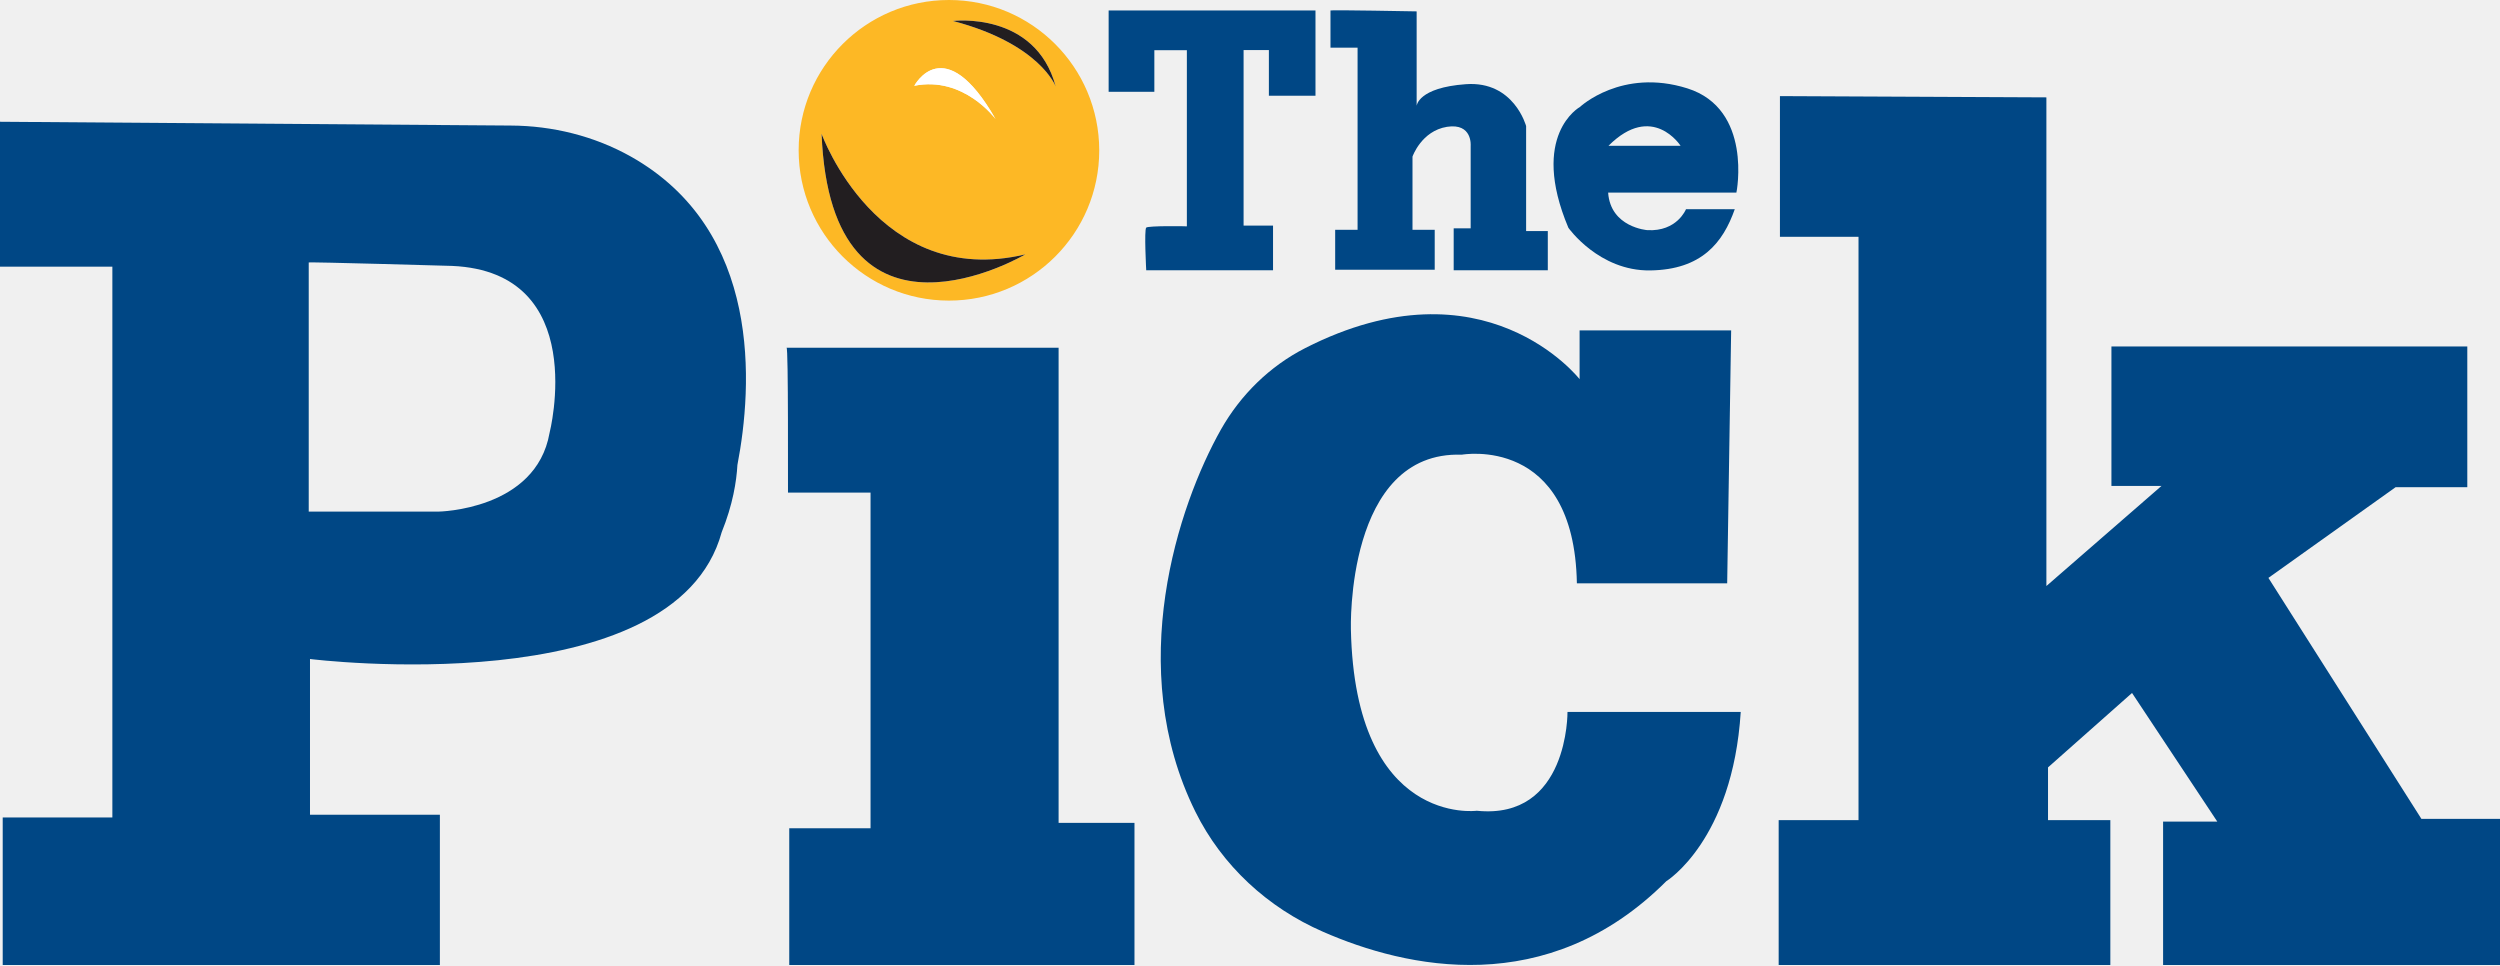
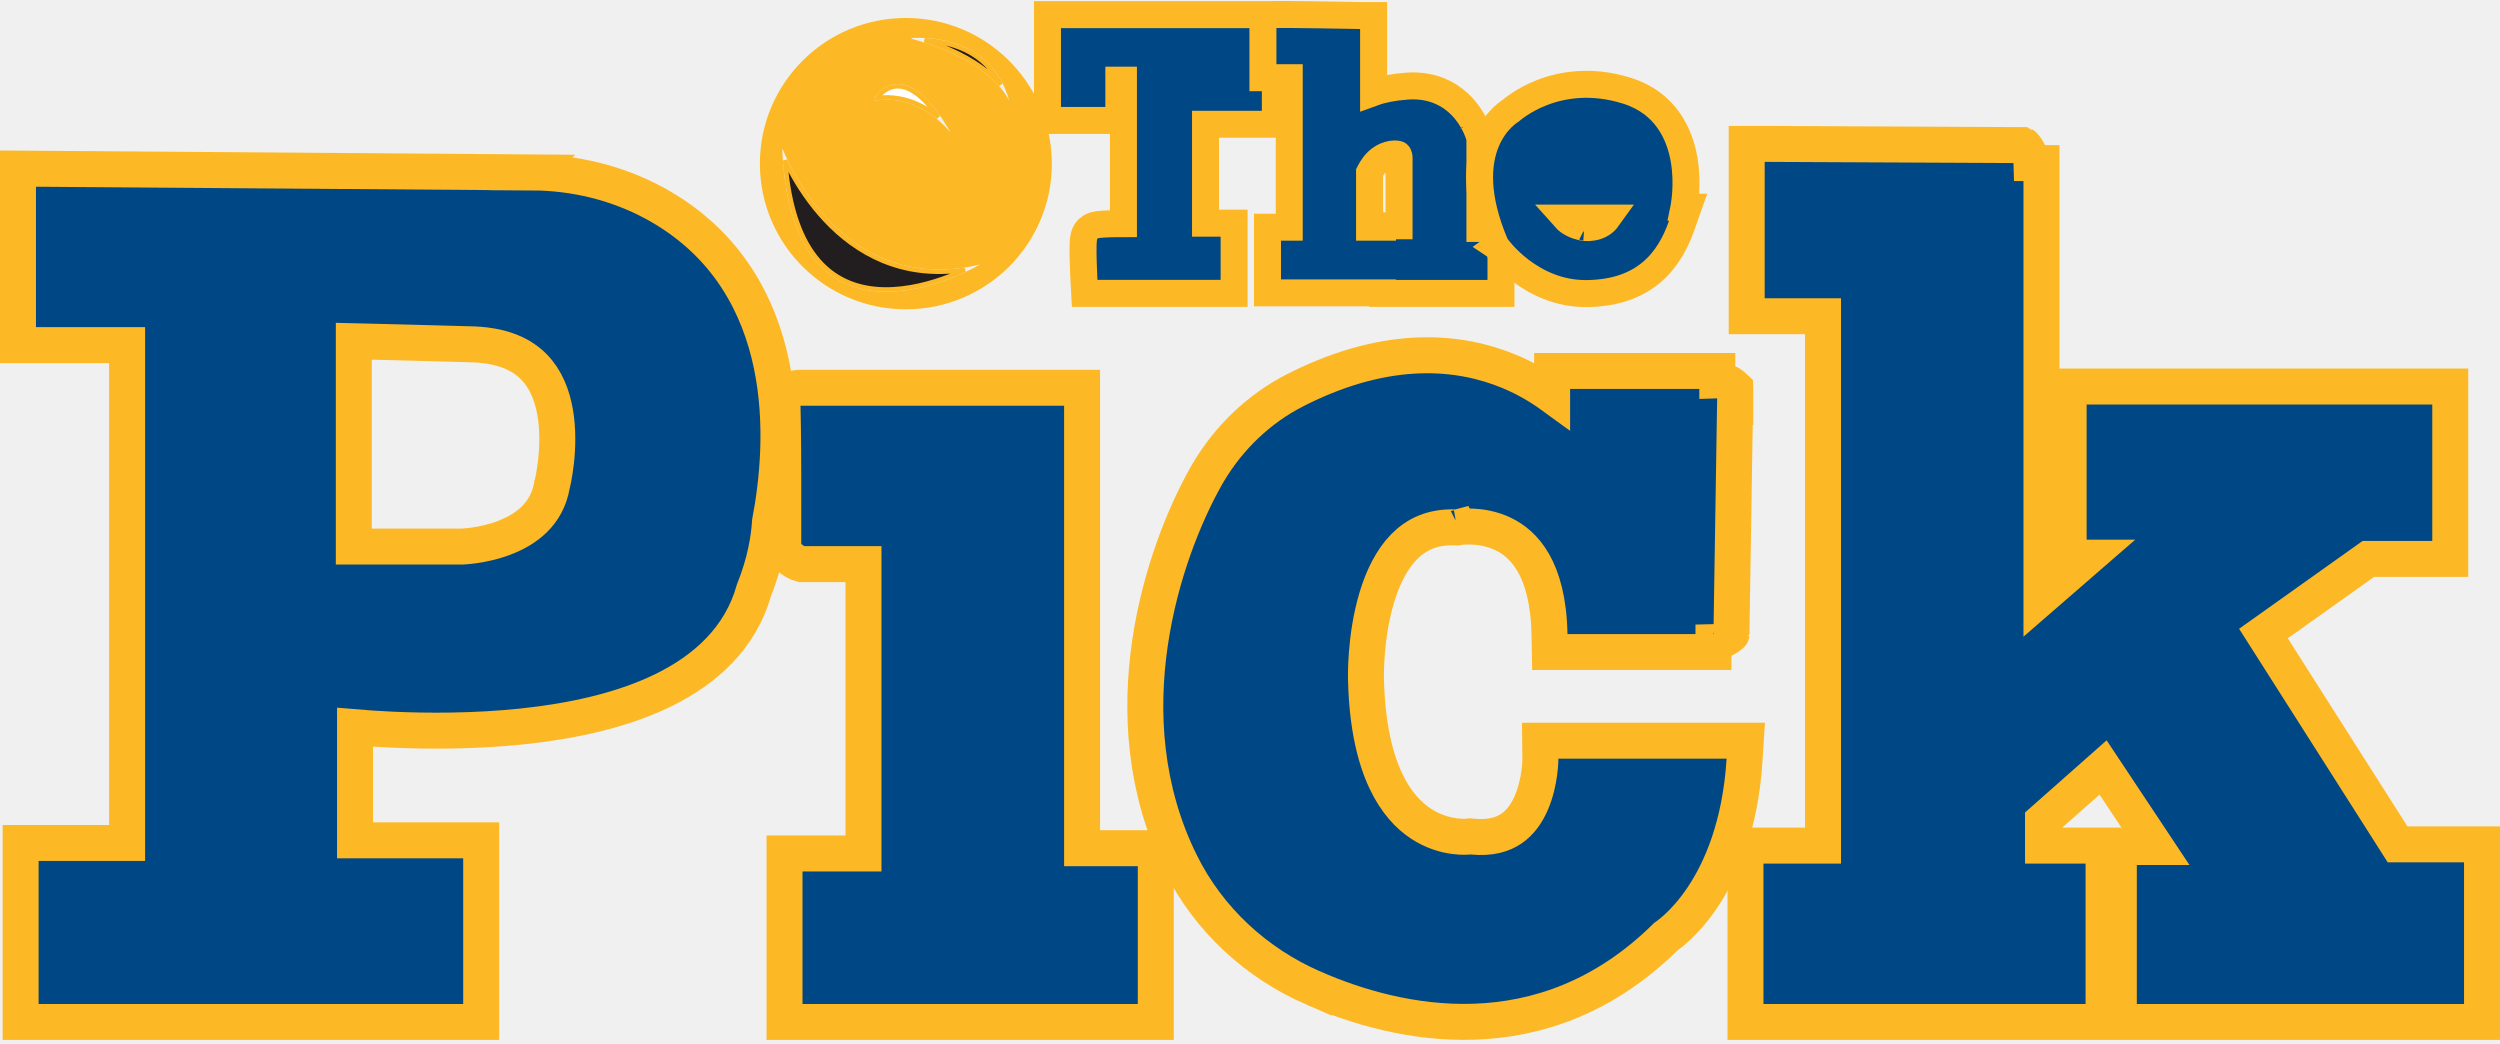
- <svg xmlns="http://www.w3.org/2000/svg" version="1.1" id="Layer_1" xlink="http://www.w3.org/1999/xlink" x="0px" y="0px" viewBox="116.1 204.3 1383.9 534.2" enable-background="116.1 204.3 1383.9 534.2" space="preserve">
-   <g>
-     <path fill="#004785" d="M551.5,396.8h150.6v263h42v78.7H553v-75.7h45V477h-45.7C552.2,477,552.6,395.7,551.5,396.8z" />
-     <path fill="#004785" d="M1074.4,387.2h-83.9v27c0,0-52.7-67.8-151.9-17.2c-19.6,10-35.7,25.8-46.6,45   c-23.8,42.2-53.6,132-14.2,211.6c14.8,29.9,40.1,53.2,70.7,66.5c45.9,20.1,124.1,37.9,190-28c0,0,36.7-22.5,41.2-93.7h-95.9   c0,0,0.7,59.9-50.2,54.7c0,0-67.4,9-69.7-100.4c0,0-3-98.9,61.4-96.7c0,0,62.2-11.2,63.7,71.2h83.2   C1072.2,527.3,1074.4,386.5,1074.4,387.2z" />
-     <path fill="#004785" d="M1101.4,257.5v77.9h43.5v322.9h-44.2v80.2h183.6v-80.2h-34.5v-29.2l46.5-41.2l47.2,71.2h-30v79.4H1500   v-80.9h-43.5l-84.7-133.4l70.4-50.2h39.7v-77.9h-197v77.2h27.7l-63.7,55.4V258.2C1249,258.2,1102.1,257.5,1101.4,257.5z" />
-     <path fill="#004785" d="M750.6,330.3c-1.2,1.2,0,23.6,0,23.6h70.2v-24.7h-16.3V232h14v25.3h25.8v-47.2H729.8v45h25.3v-23h18v97.5   C773,329.5,751.7,329.2,750.6,330.3z" />
-     <path fill="#004785" d="M852.6,210.1v20.6h15v100.8h-12.4v22.1h55.1v-22.1H898V291c0,0,4.9-14.2,19.1-16.5   c14.2-2.2,13.1,10.5,13.1,10.5v45.7h-9.4v23.2h52.1v-21.7h-12v-58.1c0,0-6.7-25.1-33.3-23.2c-26.6,1.9-27.3,12-27.3,12v-52.3   C900.2,210.6,852.6,209.7,852.6,210.1z" />
-     <path fill="#004785" d="M1050.1,253.2c-36.3-11.4-59.4,10.3-59.4,10.3s-28.1,15.4-6.4,66.9c0,0,16.9,24,45.3,23.6   c28.5-0.4,40.3-15.4,46.8-33.9h-27c0,0-4.9,12.5-21.4,11.6c0,0-20.4-1.5-21.7-20.8h71C1077.4,310.8,1086.4,264.6,1050.1,253.2z    M1006.5,285c24.3-24.3,39.9,0,39.9,0H1006.5z" />
-     <path fill="#FDB825" d="M641.4,204.3c-45.9,0-83.2,37.2-83.2,83.2c0,45.9,37.2,83.2,83.2,83.2c45.9,0,83.2-37.2,83.2-83.2   C724.5,241.5,687.3,204.3,641.4,204.3z M667.2,270.2c0,0-17.6-24-45-18.4C622.3,251.8,638.7,220.4,667.2,270.2z M570.9,278.4   c0,0,31.1,86.2,112.8,66.7C683.7,345.1,576.2,408.8,570.9,278.4z M643.6,215.9c0,0,45.7-5.6,56.9,36.3   C700.6,252.2,691.9,228.6,643.6,215.9z" />
-     <path fill="#221E20" d="M570.9,278.4c5.2,130.4,112.8,66.7,112.8,66.7C602,364.6,570.9,278.4,570.9,278.4z" />
-     <path fill="#221E20" d="M643.6,215.9c48.3,12.7,56.9,36.3,56.9,36.3C689.3,210.3,643.6,215.9,643.6,215.9z" />
-     <path fill="#FFFFFF" d="M667.2,270.2c-28.5-49.8-45-18.4-45-18.4C649.6,246.2,667.2,270.2,667.2,270.2z" />
-     <path fill="#004785" d="M515.6,498.9c6.2-15.3,8.2-28.2,8.7-37.2c8.4-43.6,13.9-129.8-59.1-170.8c-20.2-11.3-43.2-17-66.4-17.1   l-282.7-2.1v80.2h62.2v304.9h-60.7v81.7h242v-83.2h-71.9v-86.2C287.7,569.1,489.6,594.3,515.6,498.9z M287,487.5V349.6   c-0.4-0.4,79.4,1.9,79.4,1.9c76.8,3.4,53.9,92.5,53.9,92.5c-7.5,42.7-61.4,43.5-61.4,43.5H287z" />
-     <path fill="#004785" d="M523.8,443.8" />
-   </g>
+ <svg xmlns="http://www.w3.org/2000/svg" width="556" height="232" viewBox="0 0 556 232" fill="none">
+   <path d="M283.636 3.258V27.636H268.107V49.632H274.468V65.249H241.231L241.079 62.41V62.403C241.079 62.398 241.078 62.391 241.078 62.382C241.077 62.365 241.076 62.339 241.074 62.306C241.071 62.24 241.065 62.144 241.059 62.022C241.047 61.778 241.031 61.43 241.012 61.012C240.975 60.177 240.93 59.053 240.9 57.909C240.871 56.775 240.855 55.58 240.879 54.619C240.89 54.147 240.913 53.666 240.96 53.252C240.982 53.053 241.019 52.788 241.087 52.516C241.121 52.38 241.178 52.178 241.273 51.954C241.353 51.767 241.549 51.343 241.956 50.937L242.106 50.796C242.455 50.492 242.791 50.336 242.939 50.271C243.151 50.179 243.34 50.122 243.467 50.088C243.721 50.02 243.968 49.98 244.156 49.954C244.545 49.899 245.001 49.862 245.449 49.836C246.362 49.783 247.5 49.758 248.584 49.748C249.015 49.745 249.443 49.745 249.854 49.745V17.825H248.831V26.78H232.959V3.258H283.636Z" fill="#004785" stroke="#FDB825" stroke-width="6" />
+   <path d="M310.917 34.332C310.851 34.301 310.474 34.15 309.516 34.296C307.724 34.587 306.472 35.62 305.601 36.732C305.167 37.287 304.857 37.825 304.66 38.221C304.634 38.272 304.612 38.321 304.59 38.366V50.528H307.487V50.217H311.155V35.292L311.163 35.202C311.163 35.199 311.163 35.194 311.163 35.19C311.163 35.147 311.162 35.068 311.152 34.969C311.129 34.748 311.077 34.558 311.014 34.437C310.973 34.357 310.954 34.349 310.917 34.332ZM305.488 20.567C307.371 19.881 309.798 19.375 312.927 19.152C319.259 18.701 323.392 21.52 325.838 24.468C327.029 25.902 327.812 27.349 328.299 28.43C328.545 28.975 328.72 29.44 328.837 29.78C328.896 29.951 328.941 30.092 328.973 30.197C328.989 30.25 329.001 30.293 329.011 30.328C329.016 30.345 329.02 30.36 329.024 30.373C329.026 30.379 329.027 30.384 329.029 30.389C329.029 30.392 329.03 30.394 329.031 30.396C329.031 30.397 329.032 30.4 329.032 30.4C329.028 30.403 328.927 30.43 326.134 31.177L329.033 30.403L329.134 30.784V50.8H333.817V65.25H307.487V65.133H281.89V50.528H286.728V17.279H280.875V6.259C280.875 5.25 281.362 4.547 281.704 4.188C282.027 3.849 282.354 3.666 282.508 3.587C282.824 3.424 283.097 3.357 283.174 3.338C283.378 3.288 283.547 3.269 283.597 3.263C283.735 3.248 283.869 3.242 283.953 3.238C284.141 3.23 284.381 3.225 284.642 3.222C285.176 3.217 285.923 3.218 286.797 3.223C288.552 3.234 290.886 3.264 293.211 3.298C297.886 3.366 302.443 3.452 302.488 3.453H305.488V20.567Z" fill="#004785" stroke="#FDB825" stroke-width="6" />
+   <path d="M342.957 20.583C347.506 18.822 354.005 17.723 361.838 20.178C370.388 22.857 373.531 29.725 374.528 35.404C375.025 38.235 375.021 40.877 374.897 42.797C374.835 43.763 374.742 44.564 374.66 45.137C374.619 45.423 374.58 45.657 374.549 45.83C374.533 45.915 374.518 45.995 374.504 46.063C374.502 46.071 374.5 46.08 374.498 46.089H375.439L374.032 50.085C372.669 53.957 370.644 57.778 367.211 60.637C363.837 63.446 359.382 65.097 353.552 65.275L352.983 65.288C346.556 65.378 341.496 62.709 338.127 60.137C336.436 58.845 335.132 57.55 334.245 56.571C333.8 56.081 333.457 55.664 333.218 55.362C333.098 55.211 333.004 55.087 332.936 54.997C332.903 54.952 332.876 54.915 332.855 54.887C332.845 54.873 332.837 54.861 332.83 54.852C332.826 54.847 332.823 54.842 332.82 54.838C332.819 54.836 332.818 54.834 332.817 54.833L332.815 54.831L335.265 53.1L332.814 54.829L332.627 54.565L332.502 54.267C328.038 43.696 328.502 36.322 330.572 31.394C331.59 28.969 332.946 27.268 334.085 26.155C334.653 25.6 335.166 25.191 335.559 24.909C335.72 24.794 335.862 24.7 335.979 24.625C336.063 24.553 336.165 24.465 336.287 24.366C336.621 24.095 337.098 23.73 337.709 23.316C338.928 22.49 340.697 21.457 342.957 20.583ZM348.083 48.507C348.549 49.031 349.103 49.419 349.676 49.722C350.408 50.109 351.156 50.34 351.733 50.472C352.016 50.536 352.245 50.574 352.39 50.595C352.446 50.602 352.489 50.607 352.517 50.61C354.841 50.728 356.146 49.937 356.882 49.265C357.169 49.002 357.39 48.735 357.553 48.507H348.083ZM352.558 50.615C352.558 50.615 352.556 50.614 352.552 50.614C352.551 50.614 352.55 50.614 352.549 50.614C352.555 50.615 352.558 50.615 352.558 50.615Z" fill="#004785" stroke="#FDB825" stroke-width="6" />
+   <path d="M201.465 4.5C218.824 4.5 232.943 18.319 233.417 35.572L233.43 36.397C233.429 54.029 219.1 68.291 201.465 68.291C183.791 68.291 169.5 53.991 169.5 36.395C169.5 18.762 183.829 4.5 201.465 4.5ZM174.426 32.682L173.456 32.872C173.976 45.626 177.001 53.726 181.329 58.66C185.669 63.608 191.257 65.303 196.731 65.378C202.194 65.452 207.571 63.914 211.564 62.371C213.565 61.598 215.226 60.821 216.389 60.236C216.97 59.944 217.427 59.699 217.739 59.527C217.896 59.441 218.016 59.373 218.098 59.326C218.138 59.303 218.17 59.285 218.191 59.273C218.202 59.266 218.21 59.262 218.216 59.259C218.218 59.257 218.22 59.256 218.222 59.255L218.224 59.254C218.224 59.254 218.225 59.253 217.971 58.823L218.225 59.253L217.854 58.337C202.134 62.081 191.304 55.691 184.372 48.342C180.901 44.661 178.412 40.742 176.79 37.74C175.98 36.24 175.386 34.971 174.997 34.079C174.803 33.633 174.659 33.282 174.564 33.043C174.517 32.924 174.482 32.832 174.459 32.772C174.448 32.741 174.439 32.718 174.434 32.703C174.431 32.696 174.429 32.69 174.428 32.687C174.427 32.685 174.426 32.683 174.426 32.683V32.682ZM204.397 19.956C202.14 18.307 200.153 17.966 198.493 18.316C196.855 18.663 195.618 19.665 194.802 20.548C194.391 20.992 194.079 21.416 193.868 21.727C193.763 21.883 193.683 22.012 193.628 22.102C193.601 22.145 193.579 22.182 193.567 22.202C193.561 22.213 193.558 22.217 193.558 22.217C193.558 22.216 193.56 22.215 193.562 22.212C193.563 22.21 193.567 22.204 193.572 22.197C193.575 22.193 193.589 22.174 193.608 22.153C193.62 22.141 193.653 22.111 193.675 22.094C193.706 22.073 193.789 22.038 193.874 22.015L193.973 22.995C194.003 22.992 194.037 22.984 194.071 22.975L194.073 22.984C199.246 21.93 203.499 23.658 206.481 25.674C207.973 26.682 209.139 27.757 209.932 28.58C210.327 28.991 210.629 29.338 210.831 29.581C210.932 29.703 211.008 29.798 211.058 29.862C211.083 29.894 211.101 29.919 211.113 29.935C211.119 29.942 211.123 29.948 211.126 29.951C211.127 29.953 211.128 29.954 211.129 29.955V29.956L211.14 29.947L211.966 29.41C209.169 24.533 206.641 21.595 204.397 19.956ZM205.192 7.931C204.307 7.905 203.579 7.928 203.07 7.956C202.816 7.97 202.617 7.986 202.479 7.998C202.411 8.004 202.358 8.01 202.321 8.014C202.303 8.016 202.289 8.017 202.279 8.019C202.274 8.019 202.27 8.019 202.268 8.02C202.266 8.02 202.265 8.02 202.265 8.021H202.263L202.196 9C211.552 11.455 217.037 14.953 220.17 17.808C221.737 19.236 222.719 20.506 223.304 21.409C223.596 21.861 223.788 22.222 223.905 22.464C223.964 22.585 224.003 22.675 224.025 22.731C224.032 22.747 224.036 22.759 224.039 22.768C224.04 22.772 224.042 22.776 224.043 22.78L224.142 23.15H224.525C224.651 23.134 224.859 23.023 224.933 22.94C224.969 22.88 225.011 22.775 225.02 22.733C225.031 22.664 225.025 22.607 225.023 22.596C225.019 22.559 225.012 22.53 225.01 22.523C225.004 22.5 224.998 22.479 224.993 22.466C224.993 22.465 224.992 22.463 224.991 22.462C222.739 14.138 217.042 10.513 211.929 8.986C209.374 8.223 206.962 7.982 205.192 7.931Z" fill="#FDB825" stroke="#FDB825" />
+   <path d="M174.616 35.651C174.963 36.389 175.392 37.257 175.91 38.215C177.56 41.269 180.097 45.267 183.644 49.028C190.224 56.005 200.296 62.175 214.583 59.994C213.626 60.44 212.485 60.943 211.199 61.439C207.26 62.96 202.016 64.449 196.731 64.377C191.458 64.306 186.17 62.682 182.065 58.001C178.263 53.665 175.426 46.647 174.616 35.651Z" fill="#221E20" stroke="#FDB825" />
+   <path d="M205.624 8.95C207.279 9.027 209.407 9.278 211.643 9.945C215.62 11.133 219.932 13.628 222.545 18.807C222.064 18.263 221.497 17.678 220.829 17.069C217.949 14.441 213.225 11.352 205.624 8.95Z" fill="#221E20" stroke="#FDB825" />
+   <path d="M198.686 19.294C200.023 19.012 201.729 19.251 203.802 20.763C205.257 21.824 206.885 23.509 208.674 26.063C208.181 25.659 207.636 25.247 207.041 24.845C204.138 22.883 200.024 21.144 195.028 21.811C195.168 21.628 195.333 21.429 195.521 21.226C196.261 20.424 197.327 19.581 198.686 19.294Z" fill="white" stroke="#FDB825" />
+   <path d="M178.046 86.239H240.658V188.643H257.046V227.285H174.479V189.811H192.038V125.466H178.206C176.267 124.965 174.57 123.133 174.385 122.651C174.331 122.461 174.268 122.168 174.251 122.067C174.227 121.907 174.218 121.779 174.216 121.753C174.21 121.668 174.207 121.599 174.206 121.579C174.204 121.523 174.204 121.468 174.203 121.433C174.202 121.353 174.201 121.248 174.2 121.13C174.199 120.889 174.199 120.541 174.198 120.109C174.198 119.241 174.2 118.002 174.201 116.524C174.204 113.563 174.206 109.624 174.197 105.701C174.187 101.774 174.164 97.88 174.118 95.001C174.114 94.737 174.108 94.483 174.104 94.239H168.222L175.069 87.407C175.53 86.947 176.569 86.178 178.046 86.239Z" fill="#004785" stroke="#FDB825" stroke-width="8" />
+   <path d="M289.059 86.274C308.996 76.424 324.71 78.066 335.604 82.582C339.467 84.183 342.666 86.123 345.192 87.962V82.501H381.931V84.587C383.16 84.546 384.553 84.947 385.924 86.269C385.928 86.364 385.931 86.478 385.931 86.501V90.501H385.866C385.846 91.755 385.823 93.267 385.796 94.972C385.715 100.073 385.608 106.899 385.501 113.732C385.394 120.565 385.286 127.406 385.205 132.536C385.165 135.101 385.132 137.238 385.108 138.733C385.097 139.48 385.087 140.067 385.081 140.466C385.078 140.666 385.076 140.82 385.074 140.922C385.073 140.974 385.073 141.012 385.072 141.039C385.072 141.052 385.071 141.062 385.071 141.069V141.088C385.071 141.096 383.358 142.752 381.072 142.809V145.012H344.68L344.607 141.085C344.47 133.56 342.95 128.518 341.008 125.138C339.087 121.796 336.638 119.871 334.242 118.732C331.796 117.569 329.311 117.184 327.391 117.106C326.441 117.068 325.66 117.105 325.135 117.15C324.873 117.172 324.678 117.197 324.561 117.212C324.502 117.22 324.464 117.226 324.446 117.229C324.443 117.23 324.44 117.229 324.438 117.229L324.04 117.301L323.615 117.287C318.5 117.112 314.933 118.89 312.262 121.613C309.47 124.458 307.508 128.505 306.181 132.941C304.865 137.338 304.26 141.822 303.99 145.251C303.856 146.955 303.807 148.372 303.791 149.353C303.783 149.843 303.784 150.223 303.786 150.474C303.787 150.6 303.788 150.693 303.789 150.751C303.79 150.78 303.791 150.8 303.791 150.812V150.822L303.792 150.838V150.857L303.816 151.807C304.425 171.576 310.769 179.689 315.943 183.131C318.674 184.948 321.381 185.677 323.405 185.952C324.416 186.089 325.241 186.112 325.788 186.102C326.061 186.097 326.262 186.084 326.379 186.075C326.437 186.07 326.474 186.066 326.488 186.065H326.491L326.928 186.006L327.396 186.054C331.533 186.476 334.269 185.566 336.164 184.263C338.127 182.914 339.55 180.893 340.562 178.555C341.574 176.217 342.09 173.755 342.345 171.824C342.471 170.871 342.529 170.078 342.556 169.536C342.569 169.266 342.575 169.06 342.577 168.93C342.578 168.866 342.578 168.82 342.578 168.794C342.578 168.79 342.578 168.785 342.578 168.782L342.531 164.735H388.26L387.99 168.988C387.068 183.542 382.825 193.349 378.622 199.604C376.53 202.718 374.472 204.917 372.889 206.367C372.098 207.091 371.426 207.628 370.928 207.999C370.749 208.131 370.592 208.241 370.461 208.332C343.046 235.412 310.579 227.822 292.192 219.791V219.792C279.432 214.257 268.83 204.539 262.613 192.006V192.005C246.369 159.257 258.705 122.767 268.255 105.871L268.261 105.86L268.7 105.103C273.311 97.32 279.989 90.885 288.105 86.752L288.106 86.751L289.059 86.274ZM324.44 117.229H324.443C324.445 117.229 324.448 117.228 324.45 117.228C324.452 117.228 324.454 117.227 324.454 117.227L324.453 117.226L324.44 117.229Z" fill="#004785" stroke="#FDB825" stroke-width="8" />
+   <path d="M392.466 32C392.631 32 407.04 32.069 421.379 32.137C428.559 32.171 435.729 32.205 441.102 32.23C443.788 32.243 446.025 32.253 447.589 32.261C448.371 32.264 448.985 32.267 449.402 32.27C449.611 32.27 449.772 32.271 449.879 32.272C449.932 32.272 449.973 32.272 450 32.273H450.043C450.047 32.275 451.735 33.981 451.802 36.273H454.021V132.828L464.164 124.025H460.067V85.966H544.938V124.298H526.726L503.389 140.901L533.222 187.786H552V227.286H471.228V188.37H479.474L467.725 170.685L454.371 182.491V188.059H467.833V227.286H388.192V188.059H405.439V70.332H388.466V32H392.466Z" fill="#004785" stroke="#FDB825" stroke-width="8" />
+   <path d="M8.029 37.529L118.34 38.346L118.339 38.347C127.72 38.39 137.061 40.618 145.368 45.074L146.169 45.513L146.175 45.515L146.895 45.925C161.876 54.613 168.828 67.912 171.576 81.059C174.316 94.169 172.922 107.263 171.256 116.005C171.017 119.829 170.154 125.104 167.68 131.272C164.694 141.9 156.858 148.942 147.466 153.529C138.055 158.125 126.731 160.45 116.033 161.568C105.289 162.691 94.913 162.62 87.247 162.275C83.926 162.126 81.101 161.921 78.959 161.74V186.89H107.014V227.286H4.585V187.474H28.27V76.757H4V37.5L8.029 37.529ZM78.686 121.554H102.691C102.714 121.554 102.756 121.553 102.814 121.551C102.932 121.546 103.121 121.536 103.369 121.518C103.868 121.483 104.604 121.416 105.506 121.287C107.324 121.026 109.736 120.527 112.19 119.586C117.119 117.696 121.636 114.307 122.76 107.924L122.787 107.77L122.826 107.619C122.828 107.611 122.832 107.594 122.838 107.571C122.85 107.523 122.868 107.444 122.893 107.336C122.942 107.119 123.015 106.788 123.099 106.357C123.267 105.494 123.482 104.24 123.652 102.727C123.997 99.67 124.149 95.699 123.479 91.78C122.807 87.857 121.362 84.257 118.742 81.59C116.196 78.997 112.165 76.897 105.523 76.597C105.509 76.597 105.489 76.597 105.464 76.596C105.405 76.595 105.317 76.592 105.203 76.589C104.975 76.582 104.641 76.572 104.216 76.56C103.365 76.536 102.15 76.502 100.692 76.462C97.777 76.38 93.892 76.273 90.013 76.171C86.132 76.069 82.262 75.972 79.375 75.91C79.138 75.905 78.908 75.9 78.686 75.895V121.554ZM122.824 107.626V107.624L122.825 107.622L122.824 107.626Z" fill="#004785" stroke="#FDB825" stroke-width="8" />
</svg>
